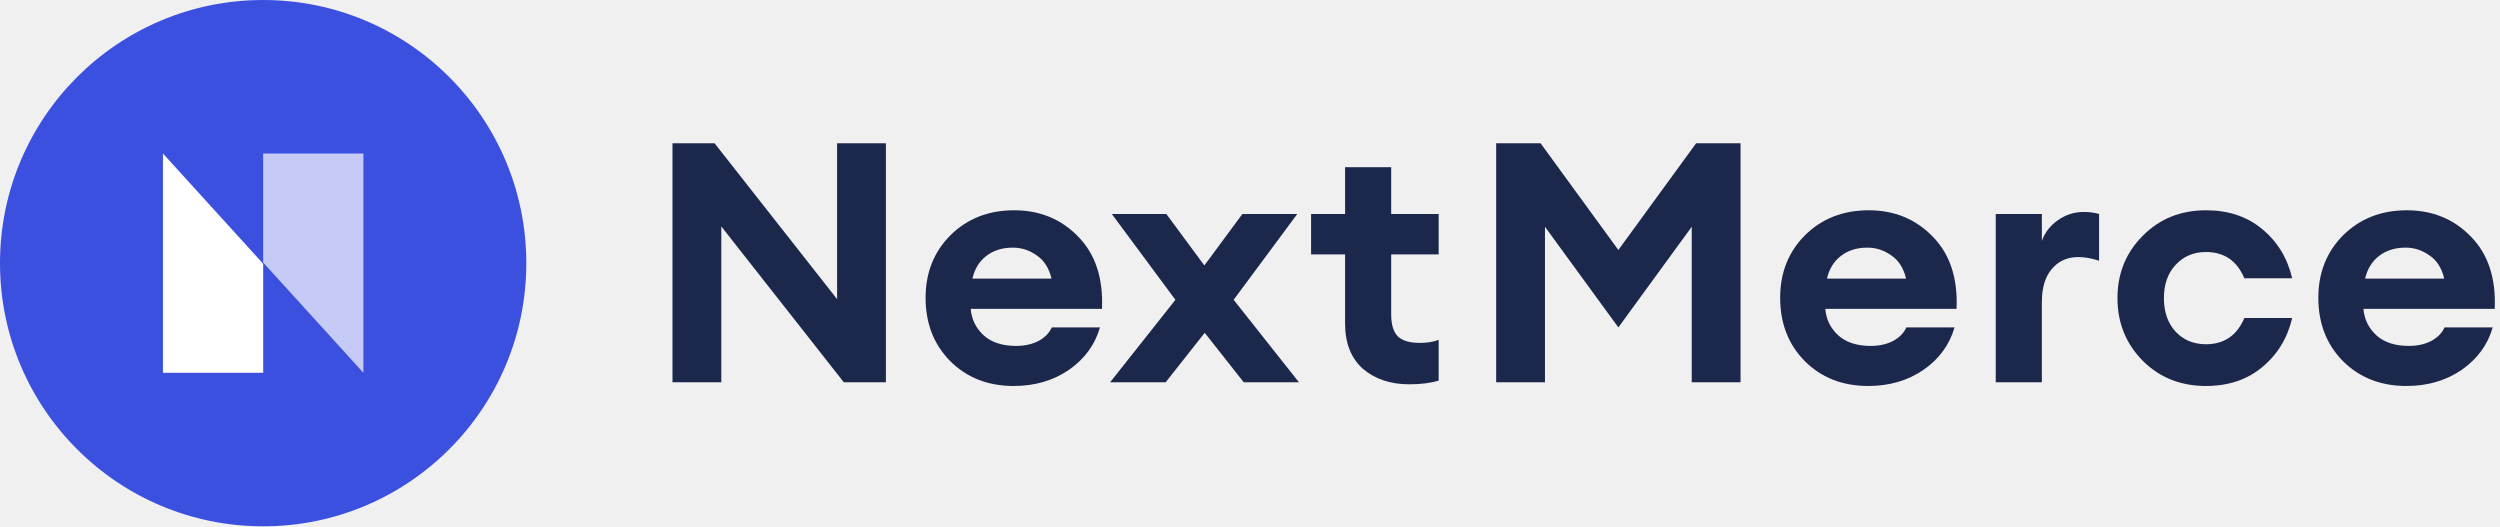
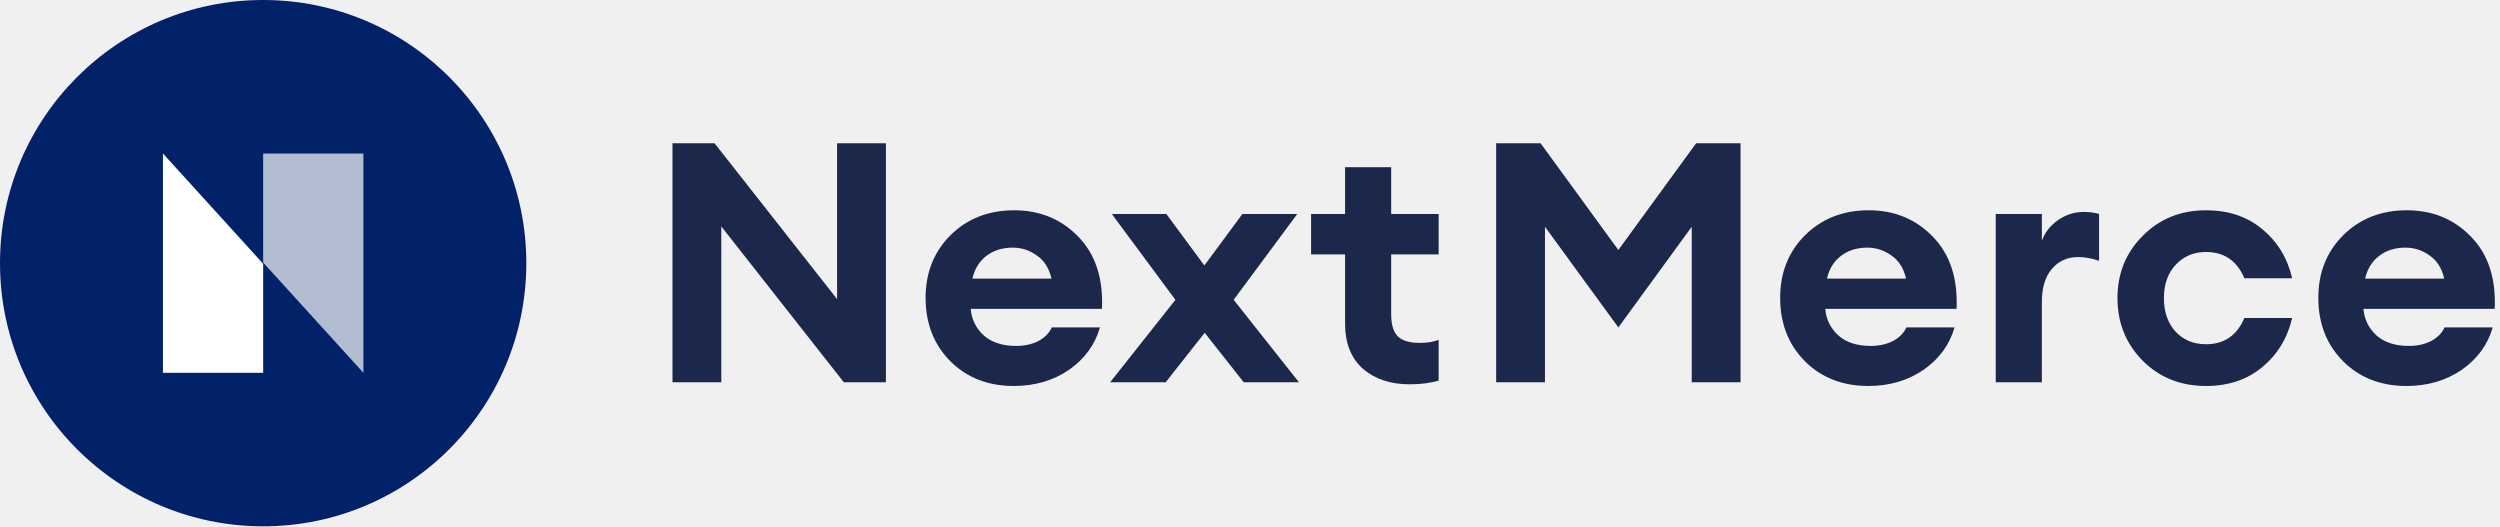
<svg xmlns="http://www.w3.org/2000/svg" width="171" height="36" viewBox="0 0 171 36" fill="none">
  <path d="M60.596 26.148H57.718L49.337 15.488V26.148H45.998V9.801H48.877L57.257 20.461V9.801H60.596V26.148Z" fill="#1C274C" />
  <path d="M69.343 26.401C67.578 26.401 66.127 25.833 64.992 24.697C63.871 23.561 63.311 22.118 63.311 20.369C63.311 18.649 63.879 17.222 65.015 16.086C66.166 14.95 67.616 14.383 69.366 14.383C71.131 14.383 72.597 14.989 73.764 16.201C74.93 17.399 75.467 19.041 75.375 21.128H66.396C66.457 21.85 66.757 22.456 67.294 22.947C67.831 23.423 68.568 23.661 69.504 23.661C70.072 23.661 70.571 23.553 71.001 23.339C71.446 23.108 71.76 22.794 71.945 22.395H75.237C74.899 23.577 74.193 24.544 73.119 25.296C72.044 26.032 70.786 26.401 69.343 26.401ZM69.274 16.938C68.553 16.938 67.946 17.13 67.455 17.514C66.979 17.882 66.665 18.396 66.511 19.056H71.922C71.753 18.335 71.415 17.805 70.909 17.468C70.418 17.115 69.873 16.938 69.274 16.938Z" fill="#1C274C" />
  <path d="M85.072 26.148L82.401 22.763L79.731 26.148H75.932L80.398 20.507L76.047 14.636H79.777L82.378 18.158L84.98 14.636H88.733L84.381 20.507L88.848 26.148H85.072Z" fill="#1C274C" />
  <path d="M96.401 26.286C95.111 26.286 94.052 25.933 93.224 25.227C92.41 24.505 92.003 23.469 92.003 22.118V17.399H89.678V14.636H92.003V11.435H95.157V14.636H98.404V17.399H95.157V21.497C95.157 22.203 95.311 22.709 95.618 23.016C95.925 23.308 96.424 23.454 97.115 23.454C97.606 23.454 98.035 23.385 98.404 23.247V26.032C97.851 26.201 97.183 26.286 96.401 26.286Z" fill="#1C274C" />
  <path d="M102.338 9.801H105.377L110.695 17.099L116.014 9.801H119.053V26.148H115.714V15.511L110.695 22.395L105.676 15.511V26.148H102.338V9.801Z" fill="#1C274C" />
  <path d="M127.796 26.401C126.03 26.401 124.58 25.833 123.444 24.697C122.324 23.561 121.763 22.118 121.763 20.369C121.763 18.649 122.331 17.222 123.467 16.086C124.618 14.95 126.069 14.383 127.819 14.383C129.584 14.383 131.05 14.989 132.216 16.201C133.383 17.399 133.92 19.041 133.828 21.128H124.849C124.91 21.85 125.209 22.456 125.746 22.947C126.284 23.423 127.02 23.661 127.957 23.661C128.525 23.661 129.023 23.553 129.453 23.339C129.898 23.108 130.213 22.794 130.397 22.395H133.69C133.352 23.577 132.646 24.544 131.571 25.296C130.497 26.032 129.238 26.401 127.796 26.401ZM127.727 16.938C127.005 16.938 126.399 17.13 125.908 17.514C125.432 17.882 125.117 18.396 124.964 19.056H130.374C130.205 18.335 129.868 17.805 129.361 17.468C128.87 17.115 128.325 16.938 127.727 16.938Z" fill="#1C274C" />
  <path d="M136.509 26.148V14.636H139.663V16.478C139.863 15.91 140.224 15.442 140.745 15.073C141.283 14.69 141.874 14.498 142.518 14.498C142.917 14.498 143.27 14.544 143.577 14.636V17.836C143.071 17.667 142.595 17.583 142.15 17.583C141.398 17.583 140.792 17.859 140.331 18.412C139.886 18.949 139.663 19.693 139.663 20.645V26.148H136.509Z" fill="#1C274C" />
  <path d="M150.89 26.401C149.156 26.401 147.713 25.825 146.562 24.674C145.411 23.508 144.835 22.08 144.835 20.392C144.835 18.703 145.411 17.283 146.562 16.132C147.713 14.966 149.156 14.383 150.89 14.383C152.425 14.383 153.707 14.812 154.735 15.672C155.779 16.531 156.462 17.652 156.784 19.033H153.515C153.008 17.836 152.133 17.237 150.89 17.237C150.046 17.237 149.355 17.529 148.818 18.112C148.281 18.68 148.012 19.44 148.012 20.392C148.012 21.343 148.281 22.111 148.818 22.694C149.355 23.262 150.046 23.546 150.89 23.546C152.133 23.546 153.008 22.947 153.515 21.75H156.784C156.462 23.131 155.779 24.252 154.735 25.111C153.707 25.971 152.425 26.401 150.89 26.401Z" fill="#1C274C" />
  <path d="M164.606 26.401C162.841 26.401 161.391 25.833 160.255 24.697C159.134 23.561 158.574 22.118 158.574 20.369C158.574 18.649 159.142 17.222 160.278 16.086C161.429 14.95 162.88 14.383 164.629 14.383C166.394 14.383 167.86 14.989 169.027 16.201C170.193 17.399 170.731 19.041 170.638 21.128H161.659C161.721 21.85 162.02 22.456 162.557 22.947C163.094 23.423 163.831 23.661 164.767 23.661C165.335 23.661 165.834 23.553 166.264 23.339C166.709 23.108 167.024 22.794 167.208 22.395H170.5C170.163 23.577 169.457 24.544 168.382 25.296C167.308 26.032 166.049 26.401 164.606 26.401ZM164.537 16.938C163.816 16.938 163.21 17.13 162.718 17.514C162.243 17.882 161.928 18.396 161.774 19.056H167.185C167.016 18.335 166.678 17.805 166.172 17.468C165.681 17.115 165.136 16.938 164.537 16.938Z" fill="#1C274C" />
-   <circle cx="18" cy="18" r="18" fill="#3C50E0" />
+   <circle cx="18" cy="18" r="18" fill="#012169" />
  <path d="M11.145 10.499L18.002 18.043V25.5H11.145L11.145 10.499Z" fill="white" />
  <path opacity="0.7" d="M24.857 25.5L18 17.957L18 10.5L24.857 10.5L24.857 25.5Z" fill="white" />
</svg>
